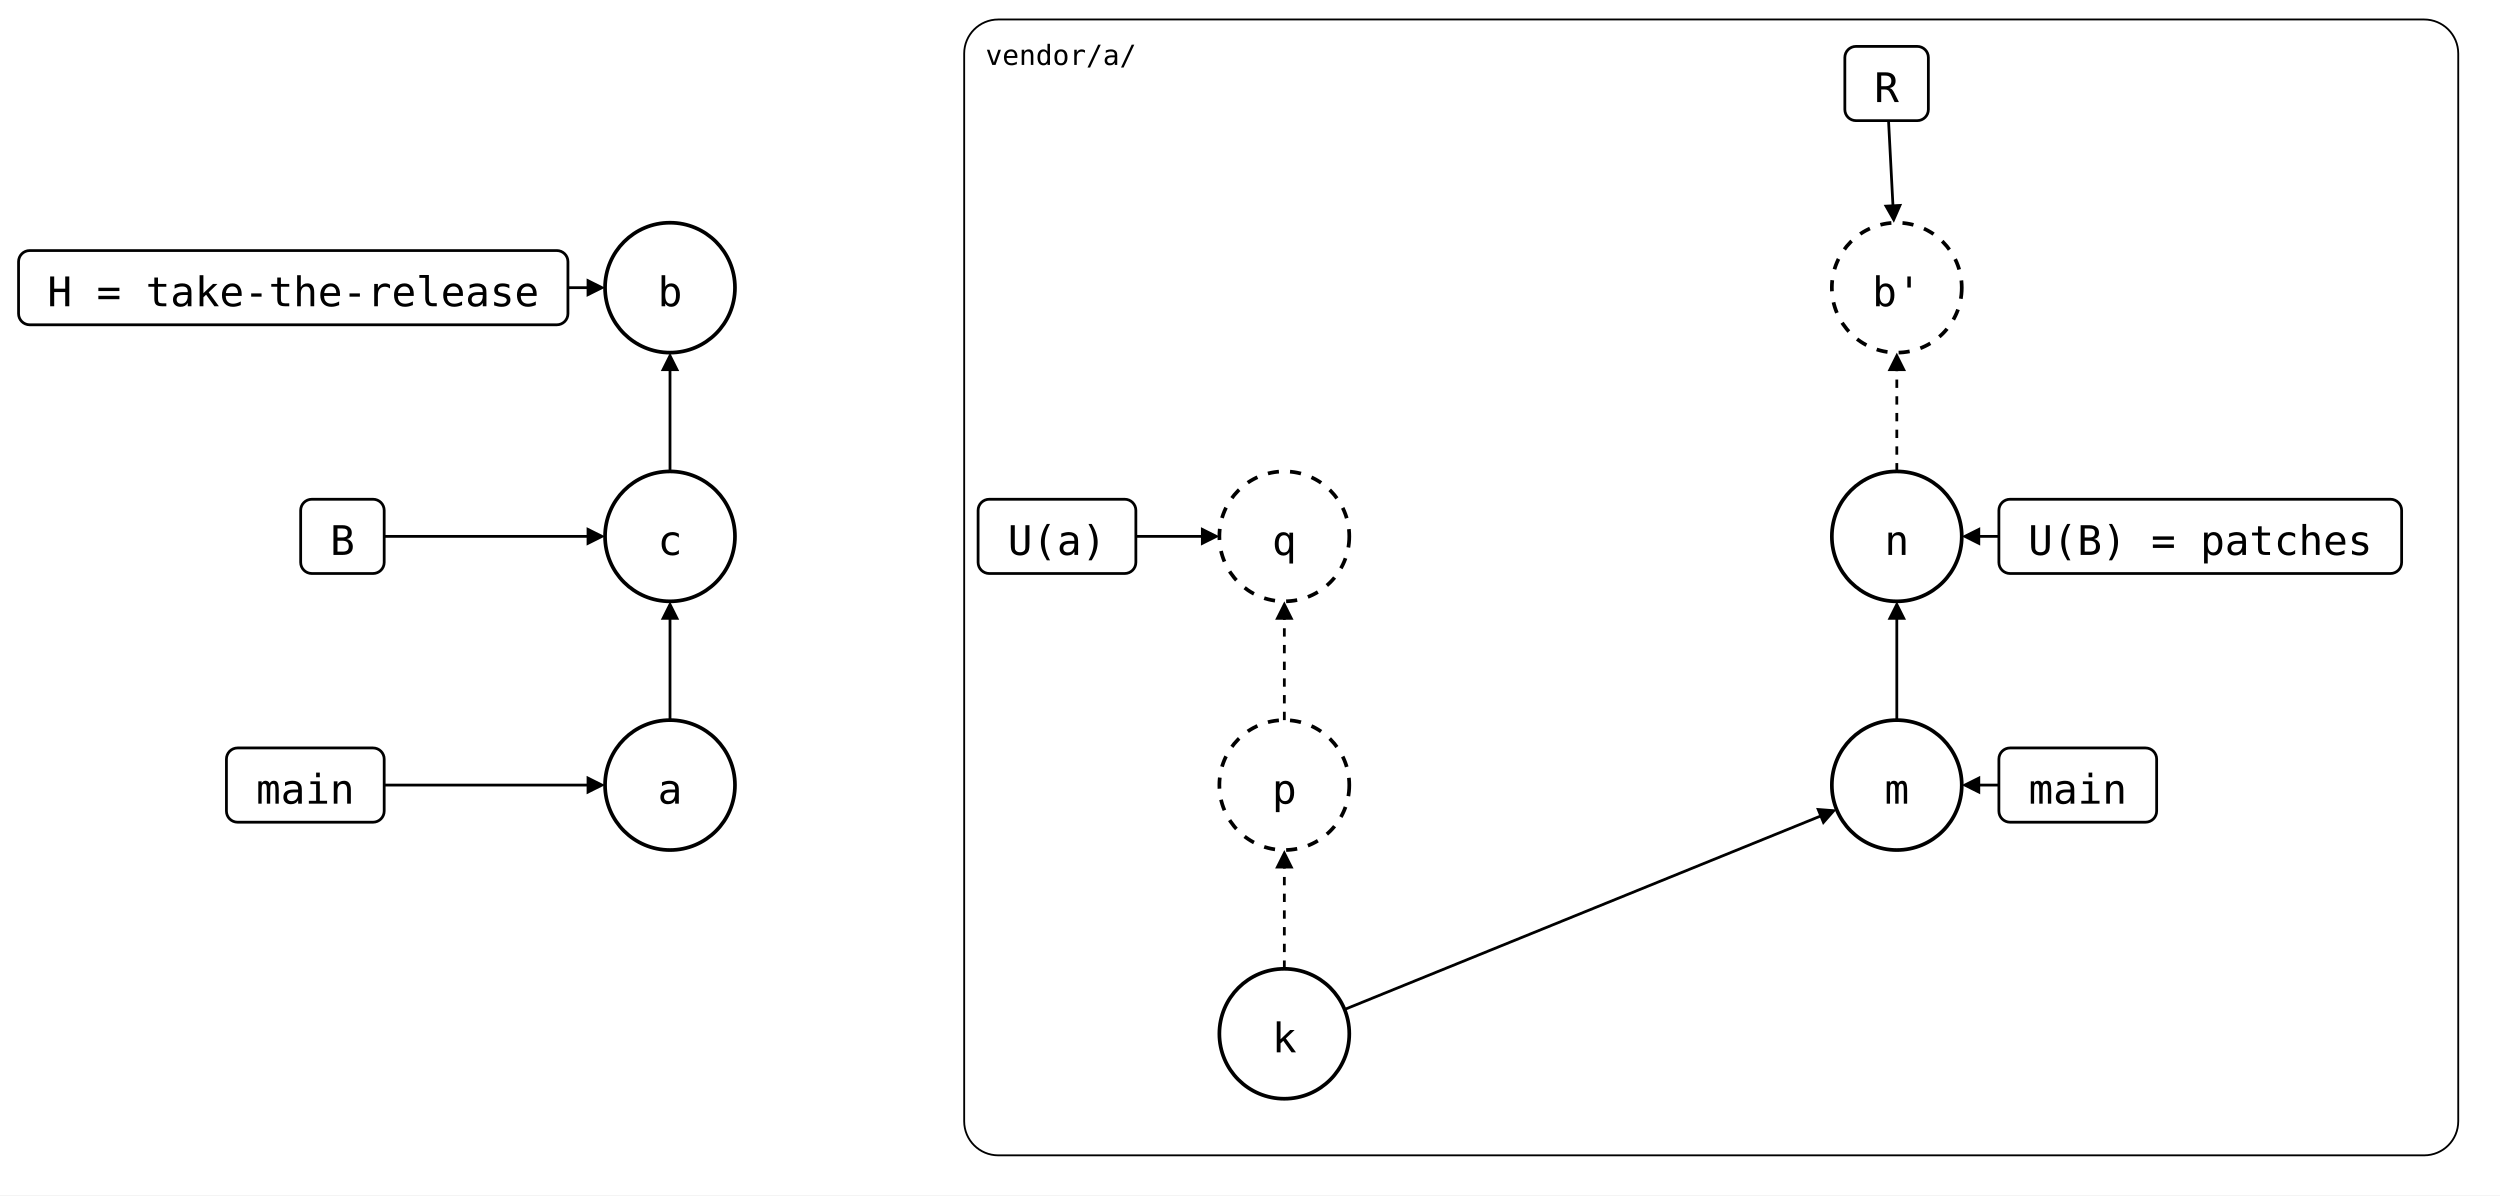
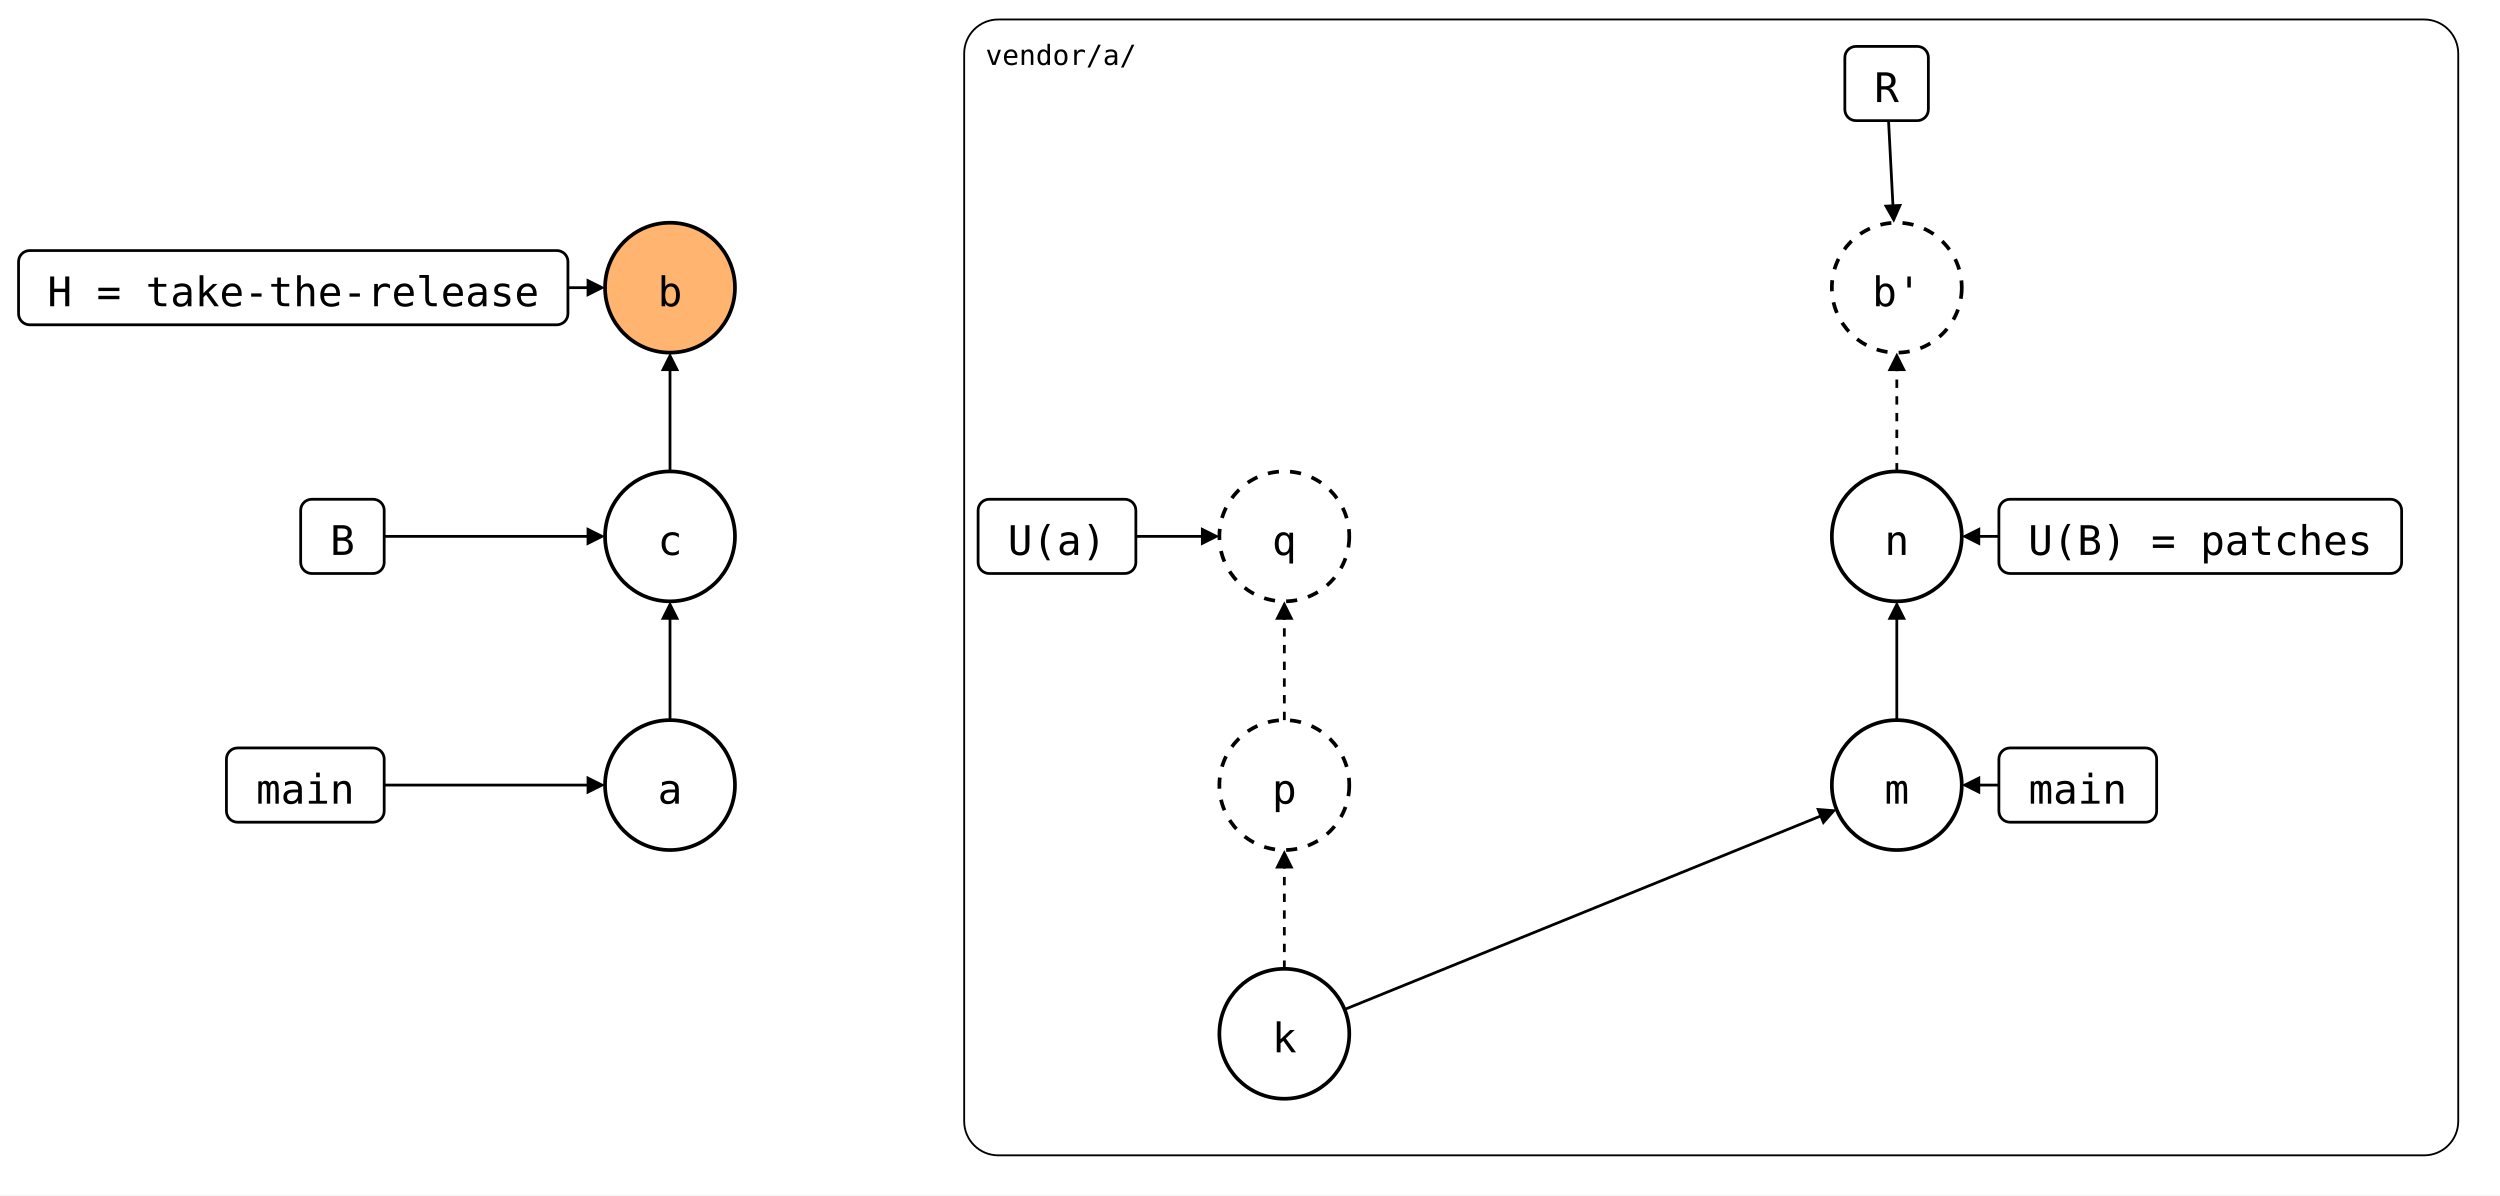
- <svg xmlns="http://www.w3.org/2000/svg" style="background: #ffffff; background-color: light-dark(#ffffff, #121212); color-scheme: light dark;" version="1.1" width="1347px" height="644px" viewBox="0 0 1347 644" id="ge-svg-YzejYMyIQzlefepwqvo1" content="&lt;mxfile host=&quot;Electron&quot;&gt;&#10;  &lt;diagram name=&quot;pull-request&quot; id=&quot;pull-request&quot;&gt;&#10;    &lt;mxGraphModel grid=&quot;0&quot; gridSize=&quot;10&quot; guides=&quot;1&quot; tooltips=&quot;1&quot; connect=&quot;1&quot; arrows=&quot;1&quot; fold=&quot;0&quot; page=&quot;0&quot; pageScale=&quot;1&quot; pageWidth=&quot;850&quot; pageHeight=&quot;1100&quot; background=&quot;#ffffff&quot; math=&quot;0&quot; shadow=&quot;0&quot;&gt;&#10;      &lt;root&gt;&#10;        &lt;mxCell id=&quot;0&quot; /&gt;&#10;        &lt;mxCell id=&quot;1&quot; parent=&quot;0&quot; /&gt;&#10;        &lt;mxCell id=&quot;lane&quot; parent=&quot;1&quot; style=&quot;rounded=1;arcSize=3;fillColor=none;strokeWidth=1;fontSize=15;verticalAlign=top;align=left;spacingLeft=10;spacingTop=4;fontFamily=Roboto Mono,monospace;&quot; value=&quot;vendor/a/&quot; vertex=&quot;1&quot;&gt;&#10;          &lt;mxGeometry height=&quot;612&quot; width=&quot;805&quot; x=&quot;422&quot; y=&quot;30&quot; as=&quot;geometry&quot; /&gt;&#10;        &lt;/mxCell&gt;&#10;        &lt;mxCell id=&quot;k&quot; parent=&quot;1&quot; style=&quot;ellipse;aspect=fixed;strokeWidth=2;fontSize=22;fontFamily=Roboto Mono,monospace;&quot; value=&quot;k&quot; vertex=&quot;1&quot;&gt;&#10;          &lt;mxGeometry height=&quot;70&quot; width=&quot;70&quot; x=&quot;560&quot; y=&quot;542&quot; as=&quot;geometry&quot; /&gt;&#10;        &lt;/mxCell&gt;&#10;        &lt;mxCell id=&quot;p&quot; parent=&quot;1&quot; style=&quot;ellipse;aspect=fixed;strokeWidth=2;fontSize=22;fontFamily=Roboto Mono,monospace;dashed=1;&quot; value=&quot;p&quot; vertex=&quot;1&quot;&gt;&#10;          &lt;mxGeometry height=&quot;70&quot; width=&quot;70&quot; x=&quot;560&quot; y=&quot;408&quot; as=&quot;geometry&quot; /&gt;&#10;        &lt;/mxCell&gt;&#10;        &lt;mxCell id=&quot;q&quot; parent=&quot;1&quot; style=&quot;ellipse;aspect=fixed;strokeWidth=2;fontSize=22;fontFamily=Roboto Mono,monospace;dashed=1;&quot; value=&quot;q&quot; vertex=&quot;1&quot;&gt;&#10;          &lt;mxGeometry height=&quot;70&quot; width=&quot;70&quot; x=&quot;560&quot; y=&quot;274&quot; as=&quot;geometry&quot; /&gt;&#10;        &lt;/mxCell&gt;&#10;        &lt;mxCell id=&quot;m&quot; parent=&quot;1&quot; style=&quot;ellipse;aspect=fixed;strokeWidth=2;fontSize=22;fontFamily=Roboto Mono,monospace;&quot; value=&quot;m&quot; vertex=&quot;1&quot;&gt;&#10;          &lt;mxGeometry height=&quot;70&quot; width=&quot;70&quot; x=&quot;890&quot; y=&quot;408&quot; as=&quot;geometry&quot; /&gt;&#10;        &lt;/mxCell&gt;&#10;        &lt;mxCell id=&quot;n&quot; parent=&quot;1&quot; style=&quot;ellipse;aspect=fixed;strokeWidth=2;fontSize=22;fontFamily=Roboto Mono,monospace;&quot; value=&quot;n&quot; vertex=&quot;1&quot;&gt;&#10;          &lt;mxGeometry height=&quot;70&quot; width=&quot;70&quot; x=&quot;890&quot; y=&quot;274&quot; as=&quot;geometry&quot; /&gt;&#10;        &lt;/mxCell&gt;&#10;        &lt;mxCell id=&quot;a&quot; parent=&quot;1&quot; style=&quot;ellipse;aspect=fixed;strokeWidth=2;fontSize=22;fontFamily=Roboto Mono,monospace;&quot; value=&quot;a&quot; vertex=&quot;1&quot;&gt;&#10;          &lt;mxGeometry height=&quot;70&quot; width=&quot;70&quot; x=&quot;229&quot; y=&quot;408&quot; as=&quot;geometry&quot; /&gt;&#10;        &lt;/mxCell&gt;&#10;        &lt;mxCell id=&quot;c&quot; parent=&quot;1&quot; style=&quot;ellipse;aspect=fixed;strokeWidth=2;fontSize=22;fontFamily=Roboto Mono,monospace;&quot; value=&quot;c&quot; vertex=&quot;1&quot;&gt;&#10;          &lt;mxGeometry height=&quot;70&quot; width=&quot;70&quot; x=&quot;229&quot; y=&quot;274&quot; as=&quot;geometry&quot; /&gt;&#10;        &lt;/mxCell&gt;&#10;        &lt;mxCell id=&quot;b&quot; parent=&quot;1&quot; style=&quot;ellipse;aspect=fixed;strokeWidth=2;fontSize=22;fontFamily=Roboto Mono,monospace;&quot; value=&quot;b&quot; vertex=&quot;1&quot;&gt;&#10;          &lt;mxGeometry height=&quot;70&quot; width=&quot;70&quot; x=&quot;229&quot; y=&quot;140&quot; as=&quot;geometry&quot; /&gt;&#10;        &lt;/mxCell&gt;&#10;        &lt;mxCell id=&quot;b2&quot; parent=&quot;1&quot; style=&quot;ellipse;aspect=fixed;strokeWidth=2;fontSize=22;fontFamily=Roboto Mono,monospace;dashed=1;&quot; value=&quot;b&amp;#39;&quot; vertex=&quot;1&quot;&gt;&#10;          &lt;mxGeometry height=&quot;70&quot; width=&quot;70&quot; x=&quot;890&quot; y=&quot;140&quot; as=&quot;geometry&quot; /&gt;&#10;        &lt;/mxCell&gt;&#10;        &lt;mxCell id=&quot;h&quot; parent=&quot;1&quot; style=&quot;rounded=1;strokeWidth=1.5;fontSize=22;fontFamily=Roboto Mono,monospace;&quot; value=&quot;H = take-the-release&quot; vertex=&quot;1&quot;&gt;&#10;          &lt;mxGeometry height=&quot;40&quot; width=&quot;296&quot; x=&quot;-87&quot; y=&quot;155&quot; as=&quot;geometry&quot; /&gt;&#10;        &lt;/mxCell&gt;&#10;        &lt;mxCell id=&quot;bb&quot; parent=&quot;1&quot; style=&quot;rounded=1;strokeWidth=1.5;fontSize=22;fontFamily=Roboto Mono,monospace;&quot; value=&quot;B&quot; vertex=&quot;1&quot;&gt;&#10;          &lt;mxGeometry height=&quot;40&quot; width=&quot;45&quot; x=&quot;65&quot; y=&quot;289&quot; as=&quot;geometry&quot; /&gt;&#10;        &lt;/mxCell&gt;&#10;        &lt;mxCell id=&quot;ma&quot; parent=&quot;1&quot; style=&quot;rounded=1;strokeWidth=1.5;fontSize=22;fontFamily=Roboto Mono,monospace;&quot; value=&quot;main&quot; vertex=&quot;1&quot;&gt;&#10;          &lt;mxGeometry height=&quot;40&quot; width=&quot;85&quot; x=&quot;25&quot; y=&quot;423&quot; as=&quot;geometry&quot; /&gt;&#10;        &lt;/mxCell&gt;&#10;        &lt;mxCell id=&quot;ua&quot; parent=&quot;1&quot; style=&quot;rounded=1;strokeWidth=1.5;fontSize=22;fontFamily=Roboto Mono,monospace;&quot; value=&quot;U(a)&quot; vertex=&quot;1&quot;&gt;&#10;          &lt;mxGeometry height=&quot;40&quot; width=&quot;85&quot; x=&quot;430&quot; y=&quot;289&quot; as=&quot;geometry&quot; /&gt;&#10;        &lt;/mxCell&gt;&#10;        &lt;mxCell id=&quot;r&quot; parent=&quot;1&quot; style=&quot;rounded=1;strokeWidth=1.5;fontSize=22;fontFamily=Roboto Mono,monospace;&quot; value=&quot;R&quot; vertex=&quot;1&quot;&gt;&#10;          &lt;mxGeometry height=&quot;40&quot; width=&quot;45&quot; x=&quot;897&quot; y=&quot;45&quot; as=&quot;geometry&quot; /&gt;&#10;        &lt;/mxCell&gt;&#10;        &lt;mxCell id=&quot;bm&quot; parent=&quot;1&quot; style=&quot;rounded=1;strokeWidth=1.5;fontSize=22;fontFamily=Roboto Mono,monospace;&quot; value=&quot;main&quot; vertex=&quot;1&quot;&gt;&#10;          &lt;mxGeometry height=&quot;40&quot; width=&quot;85&quot; x=&quot;980&quot; y=&quot;423&quot; as=&quot;geometry&quot; /&gt;&#10;        &lt;/mxCell&gt;&#10;        &lt;mxCell id=&quot;bn&quot; parent=&quot;1&quot; style=&quot;rounded=1;strokeWidth=1.5;fontSize=22;fontFamily=Roboto Mono,monospace;&quot; value=&quot;U(B) = patches&quot; vertex=&quot;1&quot;&gt;&#10;          &lt;mxGeometry height=&quot;40&quot; width=&quot;217&quot; x=&quot;980&quot; y=&quot;289&quot; as=&quot;geometry&quot; /&gt;&#10;        &lt;/mxCell&gt;&#10;        &lt;mxCell id=&quot;e1&quot; edge=&quot;1&quot; parent=&quot;1&quot; source=&quot;k&quot; style=&quot;endArrow=block;endFill=1;html=1;strokeWidth=1.5;rounded=0;dashed=1;&quot; target=&quot;p&quot;&gt;&#10;          &lt;mxGeometry relative=&quot;1&quot; as=&quot;geometry&quot; /&gt;&#10;        &lt;/mxCell&gt;&#10;        &lt;mxCell id=&quot;e2&quot; edge=&quot;1&quot; parent=&quot;1&quot; source=&quot;p&quot; style=&quot;endArrow=block;endFill=1;html=1;strokeWidth=1.5;rounded=0;dashed=1;&quot; target=&quot;q&quot;&gt;&#10;          &lt;mxGeometry relative=&quot;1&quot; as=&quot;geometry&quot; /&gt;&#10;        &lt;/mxCell&gt;&#10;        &lt;mxCell id=&quot;e3&quot; edge=&quot;1&quot; parent=&quot;1&quot; source=&quot;k&quot; style=&quot;endArrow=block;endFill=1;html=1;strokeWidth=1.5;rounded=0;&quot; target=&quot;m&quot;&gt;&#10;          &lt;mxGeometry relative=&quot;1&quot; as=&quot;geometry&quot; /&gt;&#10;        &lt;/mxCell&gt;&#10;        &lt;mxCell id=&quot;e4&quot; edge=&quot;1&quot; parent=&quot;1&quot; source=&quot;m&quot; style=&quot;endArrow=block;endFill=1;html=1;strokeWidth=1.5;rounded=0;&quot; target=&quot;n&quot;&gt;&#10;          &lt;mxGeometry relative=&quot;1&quot; as=&quot;geometry&quot; /&gt;&#10;        &lt;/mxCell&gt;&#10;        &lt;mxCell id=&quot;e5&quot; edge=&quot;1&quot; parent=&quot;1&quot; source=&quot;a&quot; style=&quot;endArrow=block;endFill=1;html=1;strokeWidth=1.5;rounded=0;&quot; target=&quot;c&quot;&gt;&#10;          &lt;mxGeometry relative=&quot;1&quot; as=&quot;geometry&quot; /&gt;&#10;        &lt;/mxCell&gt;&#10;        &lt;mxCell id=&quot;e6&quot; edge=&quot;1&quot; parent=&quot;1&quot; source=&quot;c&quot; style=&quot;endArrow=block;endFill=1;html=1;strokeWidth=1.5;rounded=0;&quot; target=&quot;b&quot;&gt;&#10;          &lt;mxGeometry relative=&quot;1&quot; as=&quot;geometry&quot; /&gt;&#10;        &lt;/mxCell&gt;&#10;        &lt;mxCell id=&quot;e7&quot; edge=&quot;1&quot; parent=&quot;1&quot; source=&quot;n&quot; style=&quot;endArrow=block;endFill=1;html=1;strokeWidth=1.5;rounded=0;dashed=1;&quot; target=&quot;b2&quot;&gt;&#10;          &lt;mxGeometry relative=&quot;1&quot; as=&quot;geometry&quot; /&gt;&#10;        &lt;/mxCell&gt;&#10;        &lt;mxCell id=&quot;e8&quot; edge=&quot;1&quot; parent=&quot;1&quot; source=&quot;h&quot; style=&quot;endArrow=block;endFill=1;html=1;strokeWidth=1.5;rounded=0;&quot; target=&quot;b&quot;&gt;&#10;          &lt;mxGeometry relative=&quot;1&quot; as=&quot;geometry&quot; /&gt;&#10;        &lt;/mxCell&gt;&#10;        &lt;mxCell id=&quot;e9&quot; edge=&quot;1&quot; parent=&quot;1&quot; source=&quot;bb&quot; style=&quot;endArrow=block;endFill=1;html=1;strokeWidth=1.5;rounded=0;&quot; target=&quot;c&quot;&gt;&#10;          &lt;mxGeometry relative=&quot;1&quot; as=&quot;geometry&quot; /&gt;&#10;        &lt;/mxCell&gt;&#10;        &lt;mxCell id=&quot;e10&quot; edge=&quot;1&quot; parent=&quot;1&quot; source=&quot;ma&quot; style=&quot;endArrow=block;endFill=1;html=1;strokeWidth=1.5;rounded=0;&quot; target=&quot;a&quot;&gt;&#10;          &lt;mxGeometry relative=&quot;1&quot; as=&quot;geometry&quot; /&gt;&#10;        &lt;/mxCell&gt;&#10;        &lt;mxCell id=&quot;e11&quot; edge=&quot;1&quot; parent=&quot;1&quot; source=&quot;ua&quot; style=&quot;endArrow=block;endFill=1;html=1;strokeWidth=1.5;rounded=0;&quot; target=&quot;q&quot;&gt;&#10;          &lt;mxGeometry relative=&quot;1&quot; as=&quot;geometry&quot; /&gt;&#10;        &lt;/mxCell&gt;&#10;        &lt;mxCell id=&quot;e12&quot; edge=&quot;1&quot; parent=&quot;1&quot; source=&quot;r&quot; style=&quot;endArrow=block;endFill=1;html=1;strokeWidth=1.5;rounded=0;&quot; target=&quot;b2&quot;&gt;&#10;          &lt;mxGeometry relative=&quot;1&quot; as=&quot;geometry&quot; /&gt;&#10;        &lt;/mxCell&gt;&#10;        &lt;mxCell id=&quot;e13&quot; edge=&quot;1&quot; parent=&quot;1&quot; source=&quot;bm&quot; style=&quot;endArrow=block;endFill=1;html=1;strokeWidth=1.5;rounded=0;&quot; target=&quot;m&quot;&gt;&#10;          &lt;mxGeometry relative=&quot;1&quot; as=&quot;geometry&quot; /&gt;&#10;        &lt;/mxCell&gt;&#10;        &lt;mxCell id=&quot;e14&quot; edge=&quot;1&quot; parent=&quot;1&quot; source=&quot;bn&quot; style=&quot;endArrow=block;endFill=1;html=1;strokeWidth=1.5;rounded=0;&quot; target=&quot;n&quot;&gt;&#10;          &lt;mxGeometry relative=&quot;1&quot; as=&quot;geometry&quot; /&gt;&#10;        &lt;/mxCell&gt;&#10;      &lt;/root&gt;&#10;    &lt;/mxGraphModel&gt;&#10;  &lt;/diagram&gt;&#10;&lt;/mxfile&gt;&#10;">
-   <style type="text/css">@supports (color: light-dark(#000, #fff)) { #ge-svg-YzejYMyIQzlefepwqvo1 { --ge-adaptive-bg: light-dark(#ffffff, var(--ge-dark-color, #121212)); } }</style>
+ <svg xmlns="http://www.w3.org/2000/svg" style="background: #ffffff; background-color: light-dark(#ffffff, #121212); color-scheme: light dark;" version="1.1" width="1347px" height="644px" viewBox="0 0 1347 644" id="ge-svg-r6greclcPQe84fdte593" content="&lt;mxfile host=&quot;Electron&quot;&gt;&#10;  &lt;diagram name=&quot;pull-request&quot; id=&quot;pull-request&quot;&gt;&#10;    &lt;mxGraphModel grid=&quot;0&quot; gridSize=&quot;10&quot; guides=&quot;1&quot; tooltips=&quot;1&quot; connect=&quot;1&quot; arrows=&quot;1&quot; fold=&quot;0&quot; page=&quot;0&quot; pageScale=&quot;1&quot; pageWidth=&quot;850&quot; pageHeight=&quot;1100&quot; background=&quot;#ffffff&quot; math=&quot;0&quot; shadow=&quot;0&quot;&gt;&#10;      &lt;root&gt;&#10;        &lt;mxCell id=&quot;0&quot; /&gt;&#10;        &lt;mxCell id=&quot;1&quot; parent=&quot;0&quot; /&gt;&#10;        &lt;mxCell id=&quot;lane&quot; parent=&quot;1&quot; style=&quot;rounded=1;arcSize=3;fillColor=none;strokeWidth=1;fontSize=15;verticalAlign=top;align=left;spacingLeft=10;spacingTop=4;fontFamily=Roboto Mono,monospace;&quot; value=&quot;vendor/a/&quot; vertex=&quot;1&quot;&gt;&#10;          &lt;mxGeometry height=&quot;612&quot; width=&quot;805&quot; x=&quot;422&quot; y=&quot;30&quot; as=&quot;geometry&quot; /&gt;&#10;        &lt;/mxCell&gt;&#10;        &lt;mxCell id=&quot;k&quot; parent=&quot;1&quot; style=&quot;ellipse;aspect=fixed;strokeWidth=2;fontSize=22;fontFamily=Roboto Mono,monospace;&quot; value=&quot;k&quot; vertex=&quot;1&quot;&gt;&#10;          &lt;mxGeometry height=&quot;70&quot; width=&quot;70&quot; x=&quot;560&quot; y=&quot;542&quot; as=&quot;geometry&quot; /&gt;&#10;        &lt;/mxCell&gt;&#10;        &lt;mxCell id=&quot;p&quot; parent=&quot;1&quot; style=&quot;ellipse;aspect=fixed;strokeWidth=2;fontSize=22;fontFamily=Roboto Mono,monospace;dashed=1;&quot; value=&quot;p&quot; vertex=&quot;1&quot;&gt;&#10;          &lt;mxGeometry height=&quot;70&quot; width=&quot;70&quot; x=&quot;560&quot; y=&quot;408&quot; as=&quot;geometry&quot; /&gt;&#10;        &lt;/mxCell&gt;&#10;        &lt;mxCell id=&quot;q&quot; parent=&quot;1&quot; style=&quot;ellipse;aspect=fixed;strokeWidth=2;fontSize=22;fontFamily=Roboto Mono,monospace;dashed=1;&quot; value=&quot;q&quot; vertex=&quot;1&quot;&gt;&#10;          &lt;mxGeometry height=&quot;70&quot; width=&quot;70&quot; x=&quot;560&quot; y=&quot;274&quot; as=&quot;geometry&quot; /&gt;&#10;        &lt;/mxCell&gt;&#10;        &lt;mxCell id=&quot;m&quot; parent=&quot;1&quot; style=&quot;ellipse;aspect=fixed;strokeWidth=2;fontSize=22;fontFamily=Roboto Mono,monospace;&quot; value=&quot;m&quot; vertex=&quot;1&quot;&gt;&#10;          &lt;mxGeometry height=&quot;70&quot; width=&quot;70&quot; x=&quot;890&quot; y=&quot;408&quot; as=&quot;geometry&quot; /&gt;&#10;        &lt;/mxCell&gt;&#10;        &lt;mxCell id=&quot;n&quot; parent=&quot;1&quot; style=&quot;ellipse;aspect=fixed;strokeWidth=2;fontSize=22;fontFamily=Roboto Mono,monospace;&quot; value=&quot;n&quot; vertex=&quot;1&quot;&gt;&#10;          &lt;mxGeometry height=&quot;70&quot; width=&quot;70&quot; x=&quot;890&quot; y=&quot;274&quot; as=&quot;geometry&quot; /&gt;&#10;        &lt;/mxCell&gt;&#10;        &lt;mxCell id=&quot;a&quot; parent=&quot;1&quot; style=&quot;ellipse;aspect=fixed;strokeWidth=2;fontSize=22;fontFamily=Roboto Mono,monospace;&quot; value=&quot;a&quot; vertex=&quot;1&quot;&gt;&#10;          &lt;mxGeometry height=&quot;70&quot; width=&quot;70&quot; x=&quot;229&quot; y=&quot;408&quot; as=&quot;geometry&quot; /&gt;&#10;        &lt;/mxCell&gt;&#10;        &lt;mxCell id=&quot;c&quot; parent=&quot;1&quot; style=&quot;ellipse;aspect=fixed;strokeWidth=2;fontSize=22;fontFamily=Roboto Mono,monospace;&quot; value=&quot;c&quot; vertex=&quot;1&quot;&gt;&#10;          &lt;mxGeometry height=&quot;70&quot; width=&quot;70&quot; x=&quot;229&quot; y=&quot;274&quot; as=&quot;geometry&quot; /&gt;&#10;        &lt;/mxCell&gt;&#10;        &lt;mxCell id=&quot;b&quot; parent=&quot;1&quot; style=&quot;ellipse;aspect=fixed;strokeWidth=2;fontSize=22;fontFamily=Roboto Mono,monospace;fillColor=#FFB570;&quot; value=&quot;b&quot; vertex=&quot;1&quot;&gt;&#10;          &lt;mxGeometry height=&quot;70&quot; width=&quot;70&quot; x=&quot;229&quot; y=&quot;140&quot; as=&quot;geometry&quot; /&gt;&#10;        &lt;/mxCell&gt;&#10;        &lt;mxCell id=&quot;b2&quot; parent=&quot;1&quot; style=&quot;ellipse;aspect=fixed;strokeWidth=2;fontSize=22;fontFamily=Roboto Mono,monospace;dashed=1;&quot; value=&quot;b&amp;#39;&quot; vertex=&quot;1&quot;&gt;&#10;          &lt;mxGeometry height=&quot;70&quot; width=&quot;70&quot; x=&quot;890&quot; y=&quot;140&quot; as=&quot;geometry&quot; /&gt;&#10;        &lt;/mxCell&gt;&#10;        &lt;mxCell id=&quot;h&quot; parent=&quot;1&quot; style=&quot;rounded=1;strokeWidth=1.5;fontSize=22;fontFamily=Roboto Mono,monospace;&quot; value=&quot;H = take-the-release&quot; vertex=&quot;1&quot;&gt;&#10;          &lt;mxGeometry height=&quot;40&quot; width=&quot;296&quot; x=&quot;-87&quot; y=&quot;155&quot; as=&quot;geometry&quot; /&gt;&#10;        &lt;/mxCell&gt;&#10;        &lt;mxCell id=&quot;bb&quot; parent=&quot;1&quot; style=&quot;rounded=1;strokeWidth=1.5;fontSize=22;fontFamily=Roboto Mono,monospace;&quot; value=&quot;B&quot; vertex=&quot;1&quot;&gt;&#10;          &lt;mxGeometry height=&quot;40&quot; width=&quot;45&quot; x=&quot;65&quot; y=&quot;289&quot; as=&quot;geometry&quot; /&gt;&#10;        &lt;/mxCell&gt;&#10;        &lt;mxCell id=&quot;ma&quot; parent=&quot;1&quot; style=&quot;rounded=1;strokeWidth=1.5;fontSize=22;fontFamily=Roboto Mono,monospace;&quot; value=&quot;main&quot; vertex=&quot;1&quot;&gt;&#10;          &lt;mxGeometry height=&quot;40&quot; width=&quot;85&quot; x=&quot;25&quot; y=&quot;423&quot; as=&quot;geometry&quot; /&gt;&#10;        &lt;/mxCell&gt;&#10;        &lt;mxCell id=&quot;ua&quot; parent=&quot;1&quot; style=&quot;rounded=1;strokeWidth=1.5;fontSize=22;fontFamily=Roboto Mono,monospace;&quot; value=&quot;U(a)&quot; vertex=&quot;1&quot;&gt;&#10;          &lt;mxGeometry height=&quot;40&quot; width=&quot;85&quot; x=&quot;430&quot; y=&quot;289&quot; as=&quot;geometry&quot; /&gt;&#10;        &lt;/mxCell&gt;&#10;        &lt;mxCell id=&quot;r&quot; parent=&quot;1&quot; style=&quot;rounded=1;strokeWidth=1.5;fontSize=22;fontFamily=Roboto Mono,monospace;&quot; value=&quot;R&quot; vertex=&quot;1&quot;&gt;&#10;          &lt;mxGeometry height=&quot;40&quot; width=&quot;45&quot; x=&quot;897&quot; y=&quot;45&quot; as=&quot;geometry&quot; /&gt;&#10;        &lt;/mxCell&gt;&#10;        &lt;mxCell id=&quot;bm&quot; parent=&quot;1&quot; style=&quot;rounded=1;strokeWidth=1.5;fontSize=22;fontFamily=Roboto Mono,monospace;&quot; value=&quot;main&quot; vertex=&quot;1&quot;&gt;&#10;          &lt;mxGeometry height=&quot;40&quot; width=&quot;85&quot; x=&quot;980&quot; y=&quot;423&quot; as=&quot;geometry&quot; /&gt;&#10;        &lt;/mxCell&gt;&#10;        &lt;mxCell id=&quot;bn&quot; parent=&quot;1&quot; style=&quot;rounded=1;strokeWidth=1.5;fontSize=22;fontFamily=Roboto Mono,monospace;&quot; value=&quot;U(B) = patches&quot; vertex=&quot;1&quot;&gt;&#10;          &lt;mxGeometry height=&quot;40&quot; width=&quot;217&quot; x=&quot;980&quot; y=&quot;289&quot; as=&quot;geometry&quot; /&gt;&#10;        &lt;/mxCell&gt;&#10;        &lt;mxCell id=&quot;e1&quot; edge=&quot;1&quot; parent=&quot;1&quot; source=&quot;k&quot; style=&quot;endArrow=block;endFill=1;html=1;strokeWidth=1.5;rounded=0;dashed=1;&quot; target=&quot;p&quot;&gt;&#10;          &lt;mxGeometry relative=&quot;1&quot; as=&quot;geometry&quot; /&gt;&#10;        &lt;/mxCell&gt;&#10;        &lt;mxCell id=&quot;e2&quot; edge=&quot;1&quot; parent=&quot;1&quot; source=&quot;p&quot; style=&quot;endArrow=block;endFill=1;html=1;strokeWidth=1.5;rounded=0;dashed=1;&quot; target=&quot;q&quot;&gt;&#10;          &lt;mxGeometry relative=&quot;1&quot; as=&quot;geometry&quot; /&gt;&#10;        &lt;/mxCell&gt;&#10;        &lt;mxCell id=&quot;e3&quot; edge=&quot;1&quot; parent=&quot;1&quot; source=&quot;k&quot; style=&quot;endArrow=block;endFill=1;html=1;strokeWidth=1.5;rounded=0;&quot; target=&quot;m&quot;&gt;&#10;          &lt;mxGeometry relative=&quot;1&quot; as=&quot;geometry&quot; /&gt;&#10;        &lt;/mxCell&gt;&#10;        &lt;mxCell id=&quot;e4&quot; edge=&quot;1&quot; parent=&quot;1&quot; source=&quot;m&quot; style=&quot;endArrow=block;endFill=1;html=1;strokeWidth=1.5;rounded=0;&quot; target=&quot;n&quot;&gt;&#10;          &lt;mxGeometry relative=&quot;1&quot; as=&quot;geometry&quot; /&gt;&#10;        &lt;/mxCell&gt;&#10;        &lt;mxCell id=&quot;e5&quot; edge=&quot;1&quot; parent=&quot;1&quot; source=&quot;a&quot; style=&quot;endArrow=block;endFill=1;html=1;strokeWidth=1.5;rounded=0;&quot; target=&quot;c&quot;&gt;&#10;          &lt;mxGeometry relative=&quot;1&quot; as=&quot;geometry&quot; /&gt;&#10;        &lt;/mxCell&gt;&#10;        &lt;mxCell id=&quot;e6&quot; edge=&quot;1&quot; parent=&quot;1&quot; source=&quot;c&quot; style=&quot;endArrow=block;endFill=1;html=1;strokeWidth=1.5;rounded=0;&quot; target=&quot;b&quot;&gt;&#10;          &lt;mxGeometry relative=&quot;1&quot; as=&quot;geometry&quot; /&gt;&#10;        &lt;/mxCell&gt;&#10;        &lt;mxCell id=&quot;e7&quot; edge=&quot;1&quot; parent=&quot;1&quot; source=&quot;n&quot; style=&quot;endArrow=block;endFill=1;html=1;strokeWidth=1.5;rounded=0;dashed=1;&quot; target=&quot;b2&quot;&gt;&#10;          &lt;mxGeometry relative=&quot;1&quot; as=&quot;geometry&quot; /&gt;&#10;        &lt;/mxCell&gt;&#10;        &lt;mxCell id=&quot;e8&quot; edge=&quot;1&quot; parent=&quot;1&quot; source=&quot;h&quot; style=&quot;endArrow=block;endFill=1;html=1;strokeWidth=1.5;rounded=0;&quot; target=&quot;b&quot;&gt;&#10;          &lt;mxGeometry relative=&quot;1&quot; as=&quot;geometry&quot; /&gt;&#10;        &lt;/mxCell&gt;&#10;        &lt;mxCell id=&quot;e9&quot; edge=&quot;1&quot; parent=&quot;1&quot; source=&quot;bb&quot; style=&quot;endArrow=block;endFill=1;html=1;strokeWidth=1.5;rounded=0;&quot; target=&quot;c&quot;&gt;&#10;          &lt;mxGeometry relative=&quot;1&quot; as=&quot;geometry&quot; /&gt;&#10;        &lt;/mxCell&gt;&#10;        &lt;mxCell id=&quot;e10&quot; edge=&quot;1&quot; parent=&quot;1&quot; source=&quot;ma&quot; style=&quot;endArrow=block;endFill=1;html=1;strokeWidth=1.5;rounded=0;&quot; target=&quot;a&quot;&gt;&#10;          &lt;mxGeometry relative=&quot;1&quot; as=&quot;geometry&quot; /&gt;&#10;        &lt;/mxCell&gt;&#10;        &lt;mxCell id=&quot;e11&quot; edge=&quot;1&quot; parent=&quot;1&quot; source=&quot;ua&quot; style=&quot;endArrow=block;endFill=1;html=1;strokeWidth=1.5;rounded=0;&quot; target=&quot;q&quot;&gt;&#10;          &lt;mxGeometry relative=&quot;1&quot; as=&quot;geometry&quot; /&gt;&#10;        &lt;/mxCell&gt;&#10;        &lt;mxCell id=&quot;e12&quot; edge=&quot;1&quot; parent=&quot;1&quot; source=&quot;r&quot; style=&quot;endArrow=block;endFill=1;html=1;strokeWidth=1.5;rounded=0;&quot; target=&quot;b2&quot;&gt;&#10;          &lt;mxGeometry relative=&quot;1&quot; as=&quot;geometry&quot; /&gt;&#10;        &lt;/mxCell&gt;&#10;        &lt;mxCell id=&quot;e13&quot; edge=&quot;1&quot; parent=&quot;1&quot; source=&quot;bm&quot; style=&quot;endArrow=block;endFill=1;html=1;strokeWidth=1.5;rounded=0;&quot; target=&quot;m&quot;&gt;&#10;          &lt;mxGeometry relative=&quot;1&quot; as=&quot;geometry&quot; /&gt;&#10;        &lt;/mxCell&gt;&#10;        &lt;mxCell id=&quot;e14&quot; edge=&quot;1&quot; parent=&quot;1&quot; source=&quot;bn&quot; style=&quot;endArrow=block;endFill=1;html=1;strokeWidth=1.5;rounded=0;&quot; target=&quot;n&quot;&gt;&#10;          &lt;mxGeometry relative=&quot;1&quot; as=&quot;geometry&quot; /&gt;&#10;        &lt;/mxCell&gt;&#10;      &lt;/root&gt;&#10;    &lt;/mxGraphModel&gt;&#10;  &lt;/diagram&gt;&#10;&lt;/mxfile&gt;&#10;">
+   <style type="text/css">@supports (color: light-dark(#000, #fff)) { #ge-svg-r6greclcPQe84fdte593 { --ge-adaptive-bg: light-dark(#ffffff, var(--ge-dark-color, #121212)); } }</style>
  <defs />
  <rect fill="#ffffff" width="100%" height="100%" x="0" y="0" style="fill: light-dark(rgb(255, 255, 255), rgb(18, 18, 18));" />
  <g>
    <g data-cell-id="0">
      <g data-cell-id="1">
        <g data-cell-id="lane">
          <g transform="translate(0.5,0.5)">
            <rect x="519" y="10" width="805" height="612" rx="18.36" ry="18.36" fill="none" stroke="#000000" pointer-events="all" style="stroke: light-dark(rgb(0, 0, 0), rgb(255, 255, 255));" />
          </g>
          <g>
            <g fill="#000000" font-family="'Roboto Mono', monospace" text-anchor="start" font-size="15px" style="fill: light-dark(rgb(0, 0, 0), rgb(255, 255, 255));">
              <text x="531" y="35">vendor/a/</text>
            </g>
          </g>
        </g>
        <g data-cell-id="k">
          <g>
            <ellipse cx="692" cy="557" rx="35" ry="35" fill="#ffffff" stroke="#000000" stroke-width="2" pointer-events="all" style="fill: var(--ge-adaptive-bg, #ffffff); stroke: light-dark(rgb(0, 0, 0), rgb(255, 255, 255));" />
          </g>
          <g>
            <g fill="#000000" font-family="'Roboto Mono', monospace" text-anchor="middle" font-size="22px" style="fill: light-dark(rgb(0, 0, 0), rgb(255, 255, 255));">
              <text x="692" y="567">k</text>
            </g>
          </g>
        </g>
        <g data-cell-id="p">
          <g>
            <ellipse cx="692" cy="423" rx="35" ry="35" fill="#ffffff" stroke="#000000" stroke-width="2" stroke-dasharray="6 6" pointer-events="all" style="fill: var(--ge-adaptive-bg, #ffffff); stroke: light-dark(rgb(0, 0, 0), rgb(255, 255, 255));" />
          </g>
          <g>
            <g fill="#000000" font-family="'Roboto Mono', monospace" text-anchor="middle" font-size="22px" style="fill: light-dark(rgb(0, 0, 0), rgb(255, 255, 255));">
              <text x="692" y="433">p</text>
            </g>
          </g>
        </g>
        <g data-cell-id="q">
          <g>
            <ellipse cx="692" cy="289" rx="35" ry="35" fill="#ffffff" stroke="#000000" stroke-width="2" stroke-dasharray="6 6" pointer-events="all" style="fill: var(--ge-adaptive-bg, #ffffff); stroke: light-dark(rgb(0, 0, 0), rgb(255, 255, 255));" />
          </g>
          <g>
            <g fill="#000000" font-family="'Roboto Mono', monospace" text-anchor="middle" font-size="22px" style="fill: light-dark(rgb(0, 0, 0), rgb(255, 255, 255));">
              <text x="692" y="299">q</text>
            </g>
          </g>
        </g>
        <g data-cell-id="m">
          <g>
            <ellipse cx="1022" cy="423" rx="35" ry="35" fill="#ffffff" stroke="#000000" stroke-width="2" pointer-events="all" style="fill: var(--ge-adaptive-bg, #ffffff); stroke: light-dark(rgb(0, 0, 0), rgb(255, 255, 255));" />
          </g>
          <g>
            <g fill="#000000" font-family="'Roboto Mono', monospace" text-anchor="middle" font-size="22px" style="fill: light-dark(rgb(0, 0, 0), rgb(255, 255, 255));">
              <text x="1022" y="433">m</text>
            </g>
          </g>
        </g>
        <g data-cell-id="n">
          <g>
            <ellipse cx="1022" cy="289" rx="35" ry="35" fill="#ffffff" stroke="#000000" stroke-width="2" pointer-events="all" style="fill: var(--ge-adaptive-bg, #ffffff); stroke: light-dark(rgb(0, 0, 0), rgb(255, 255, 255));" />
          </g>
          <g>
            <g fill="#000000" font-family="'Roboto Mono', monospace" text-anchor="middle" font-size="22px" style="fill: light-dark(rgb(0, 0, 0), rgb(255, 255, 255));">
              <text x="1022" y="299">n</text>
            </g>
          </g>
        </g>
        <g data-cell-id="a">
          <g>
            <ellipse cx="361" cy="423" rx="35" ry="35" fill="#ffffff" stroke="#000000" stroke-width="2" pointer-events="all" style="fill: var(--ge-adaptive-bg, #ffffff); stroke: light-dark(rgb(0, 0, 0), rgb(255, 255, 255));" />
          </g>
          <g>
            <g fill="#000000" font-family="'Roboto Mono', monospace" text-anchor="middle" font-size="22px" style="fill: light-dark(rgb(0, 0, 0), rgb(255, 255, 255));">
              <text x="361" y="433">a</text>
            </g>
          </g>
        </g>
        <g data-cell-id="c">
          <g>
            <ellipse cx="361" cy="289" rx="35" ry="35" fill="#ffffff" stroke="#000000" stroke-width="2" pointer-events="all" style="fill: var(--ge-adaptive-bg, #ffffff); stroke: light-dark(rgb(0, 0, 0), rgb(255, 255, 255));" />
          </g>
          <g>
            <g fill="#000000" font-family="'Roboto Mono', monospace" text-anchor="middle" font-size="22px" style="fill: light-dark(rgb(0, 0, 0), rgb(255, 255, 255));">
              <text x="361" y="299">c</text>
            </g>
          </g>
        </g>
        <g data-cell-id="b">
          <g>
-             <ellipse cx="361" cy="155" rx="35" ry="35" fill="#ffffff" stroke="#000000" stroke-width="2" pointer-events="all" style="fill: var(--ge-adaptive-bg, #ffffff); stroke: light-dark(rgb(0, 0, 0), rgb(255, 255, 255));" />
+             <ellipse cx="361" cy="155" rx="35" ry="35" fill="#ffb570" stroke="#000000" stroke-width="2" pointer-events="all" style="fill: light-dark(rgb(255, 181, 112), rgb(126, 63, 3)); stroke: light-dark(rgb(0, 0, 0), rgb(255, 255, 255));" />
          </g>
          <g>
            <g fill="#000000" font-family="'Roboto Mono', monospace" text-anchor="middle" font-size="22px" style="fill: light-dark(rgb(0, 0, 0), rgb(255, 255, 255));">
              <text x="361" y="165">b</text>
            </g>
          </g>
        </g>
        <g data-cell-id="b2">
          <g>
            <ellipse cx="1022" cy="155" rx="35" ry="35" fill="#ffffff" stroke="#000000" stroke-width="2" stroke-dasharray="6 6" pointer-events="all" style="fill: var(--ge-adaptive-bg, #ffffff); stroke: light-dark(rgb(0, 0, 0), rgb(255, 255, 255));" />
          </g>
          <g>
            <g fill="#000000" font-family="'Roboto Mono', monospace" text-anchor="middle" font-size="22px" style="fill: light-dark(rgb(0, 0, 0), rgb(255, 255, 255));">
              <text x="1022" y="165">b'</text>
            </g>
          </g>
        </g>
        <g data-cell-id="h">
          <g>
            <rect x="10" y="135" width="296" height="40" rx="6" ry="6" fill="#ffffff" stroke="#000000" stroke-width="1.5" pointer-events="all" style="fill: var(--ge-adaptive-bg, #ffffff); stroke: light-dark(rgb(0, 0, 0), rgb(255, 255, 255));" />
          </g>
          <g>
            <g fill="#000000" font-family="'Roboto Mono', monospace" text-anchor="middle" font-size="22px" style="fill: light-dark(rgb(0, 0, 0), rgb(255, 255, 255));">
              <text x="158" y="165">H = take-the-release</text>
            </g>
          </g>
        </g>
        <g data-cell-id="bb">
          <g>
            <rect x="162" y="269" width="45" height="40" rx="6" ry="6" fill="#ffffff" stroke="#000000" stroke-width="1.5" pointer-events="all" style="fill: var(--ge-adaptive-bg, #ffffff); stroke: light-dark(rgb(0, 0, 0), rgb(255, 255, 255));" />
          </g>
          <g>
            <g fill="#000000" font-family="'Roboto Mono', monospace" text-anchor="middle" font-size="22px" style="fill: light-dark(rgb(0, 0, 0), rgb(255, 255, 255));">
              <text x="184.5" y="299">B</text>
            </g>
          </g>
        </g>
        <g data-cell-id="ma">
          <g>
            <rect x="122" y="403" width="85" height="40" rx="6" ry="6" fill="#ffffff" stroke="#000000" stroke-width="1.5" pointer-events="all" style="fill: var(--ge-adaptive-bg, #ffffff); stroke: light-dark(rgb(0, 0, 0), rgb(255, 255, 255));" />
          </g>
          <g>
            <g fill="#000000" font-family="'Roboto Mono', monospace" text-anchor="middle" font-size="22px" style="fill: light-dark(rgb(0, 0, 0), rgb(255, 255, 255));">
              <text x="164.5" y="433">main</text>
            </g>
          </g>
        </g>
        <g data-cell-id="ua">
          <g>
            <rect x="527" y="269" width="85" height="40" rx="6" ry="6" fill="#ffffff" stroke="#000000" stroke-width="1.5" pointer-events="all" style="fill: var(--ge-adaptive-bg, #ffffff); stroke: light-dark(rgb(0, 0, 0), rgb(255, 255, 255));" />
          </g>
          <g>
            <g fill="#000000" font-family="'Roboto Mono', monospace" text-anchor="middle" font-size="22px" style="fill: light-dark(rgb(0, 0, 0), rgb(255, 255, 255));">
              <text x="569.5" y="299">U(a)</text>
            </g>
          </g>
        </g>
        <g data-cell-id="r">
          <g>
            <rect x="994" y="25" width="45" height="40" rx="6" ry="6" fill="#ffffff" stroke="#000000" stroke-width="1.5" pointer-events="all" style="fill: var(--ge-adaptive-bg, #ffffff); stroke: light-dark(rgb(0, 0, 0), rgb(255, 255, 255));" />
          </g>
          <g>
            <g fill="#000000" font-family="'Roboto Mono', monospace" text-anchor="middle" font-size="22px" style="fill: light-dark(rgb(0, 0, 0), rgb(255, 255, 255));">
              <text x="1016.5" y="55">R</text>
            </g>
          </g>
        </g>
        <g data-cell-id="bm">
          <g>
            <rect x="1077" y="403" width="85" height="40" rx="6" ry="6" fill="#ffffff" stroke="#000000" stroke-width="1.5" pointer-events="all" style="fill: var(--ge-adaptive-bg, #ffffff); stroke: light-dark(rgb(0, 0, 0), rgb(255, 255, 255));" />
          </g>
          <g>
            <g fill="#000000" font-family="'Roboto Mono', monospace" text-anchor="middle" font-size="22px" style="fill: light-dark(rgb(0, 0, 0), rgb(255, 255, 255));">
              <text x="1119.5" y="433">main</text>
            </g>
          </g>
        </g>
        <g data-cell-id="bn">
          <g>
            <rect x="1077" y="269" width="217" height="40" rx="6" ry="6" fill="#ffffff" stroke="#000000" stroke-width="1.5" pointer-events="all" style="fill: var(--ge-adaptive-bg, #ffffff); stroke: light-dark(rgb(0, 0, 0), rgb(255, 255, 255));" />
          </g>
          <g>
            <g fill="#000000" font-family="'Roboto Mono', monospace" text-anchor="middle" font-size="22px" style="fill: light-dark(rgb(0, 0, 0), rgb(255, 255, 255));">
              <text x="1185.5" y="299">U(B) = patches</text>
            </g>
          </g>
        </g>
        <g data-cell-id="e1">
          <g>
            <path d="M 692 522 L 692 467.18" fill="none" stroke="#000000" stroke-width="1.5" stroke-miterlimit="10" stroke-dasharray="4.5 4.5" pointer-events="stroke" style="stroke: light-dark(rgb(0, 0, 0), rgb(255, 255, 255));" />
            <path d="M 692 459.68 L 695.75 467.18 L 688.25 467.18 Z" fill="#000000" stroke="#000000" stroke-width="1.5" stroke-miterlimit="10" pointer-events="all" style="fill: light-dark(rgb(0, 0, 0), rgb(255, 255, 255)); stroke: light-dark(rgb(0, 0, 0), rgb(255, 255, 255));" />
          </g>
        </g>
        <g data-cell-id="e2">
          <g>
            <path d="M 692 388 L 692 333.18" fill="none" stroke="#000000" stroke-width="1.5" stroke-miterlimit="10" stroke-dasharray="4.5 4.5" pointer-events="stroke" style="stroke: light-dark(rgb(0, 0, 0), rgb(255, 255, 255));" />
            <path d="M 692 325.68 L 695.75 333.18 L 688.25 333.18 Z" fill="#000000" stroke="#000000" stroke-width="1.5" stroke-miterlimit="10" pointer-events="all" style="fill: light-dark(rgb(0, 0, 0), rgb(255, 255, 255)); stroke: light-dark(rgb(0, 0, 0), rgb(255, 255, 255));" />
          </g>
        </g>
        <g data-cell-id="e3">
          <g>
            <path d="M 724.45 543.89 L 981.07 439.62" fill="none" stroke="#000000" stroke-width="1.5" stroke-miterlimit="10" pointer-events="stroke" style="stroke: light-dark(rgb(0, 0, 0), rgb(255, 255, 255));" />
            <path d="M 988.02 436.8 L 982.48 443.1 L 979.66 436.15 Z" fill="#000000" stroke="#000000" stroke-width="1.5" stroke-miterlimit="10" pointer-events="all" style="fill: light-dark(rgb(0, 0, 0), rgb(255, 255, 255)); stroke: light-dark(rgb(0, 0, 0), rgb(255, 255, 255));" />
          </g>
        </g>
        <g data-cell-id="e4">
          <g>
            <path d="M 1022 388 L 1022 333.18" fill="none" stroke="#000000" stroke-width="1.5" stroke-miterlimit="10" pointer-events="stroke" style="stroke: light-dark(rgb(0, 0, 0), rgb(255, 255, 255));" />
            <path d="M 1022 325.68 L 1025.75 333.18 L 1018.25 333.18 Z" fill="#000000" stroke="#000000" stroke-width="1.5" stroke-miterlimit="10" pointer-events="all" style="fill: light-dark(rgb(0, 0, 0), rgb(255, 255, 255)); stroke: light-dark(rgb(0, 0, 0), rgb(255, 255, 255));" />
          </g>
        </g>
        <g data-cell-id="e5">
          <g>
            <path d="M 361 388 L 361 333.18" fill="none" stroke="#000000" stroke-width="1.5" stroke-miterlimit="10" pointer-events="stroke" style="stroke: light-dark(rgb(0, 0, 0), rgb(255, 255, 255));" />
            <path d="M 361 325.68 L 364.75 333.18 L 357.25 333.18 Z" fill="#000000" stroke="#000000" stroke-width="1.5" stroke-miterlimit="10" pointer-events="all" style="fill: light-dark(rgb(0, 0, 0), rgb(255, 255, 255)); stroke: light-dark(rgb(0, 0, 0), rgb(255, 255, 255));" />
          </g>
        </g>
        <g data-cell-id="e6">
          <g>
            <path d="M 361 254 L 361 199.18" fill="none" stroke="#000000" stroke-width="1.5" stroke-miterlimit="10" pointer-events="stroke" style="stroke: light-dark(rgb(0, 0, 0), rgb(255, 255, 255));" />
            <path d="M 361 191.68 L 364.75 199.18 L 357.25 199.18 Z" fill="#000000" stroke="#000000" stroke-width="1.5" stroke-miterlimit="10" pointer-events="all" style="fill: light-dark(rgb(0, 0, 0), rgb(255, 255, 255)); stroke: light-dark(rgb(0, 0, 0), rgb(255, 255, 255));" />
          </g>
        </g>
        <g data-cell-id="e7">
          <g>
            <path d="M 1022 254 L 1022 199.18" fill="none" stroke="#000000" stroke-width="1.5" stroke-miterlimit="10" stroke-dasharray="4.5 4.5" pointer-events="stroke" style="stroke: light-dark(rgb(0, 0, 0), rgb(255, 255, 255));" />
            <path d="M 1022 191.68 L 1025.75 199.18 L 1018.25 199.18 Z" fill="#000000" stroke="#000000" stroke-width="1.5" stroke-miterlimit="10" pointer-events="all" style="fill: light-dark(rgb(0, 0, 0), rgb(255, 255, 255)); stroke: light-dark(rgb(0, 0, 0), rgb(255, 255, 255));" />
          </g>
        </g>
        <g data-cell-id="e8">
          <g>
            <path d="M 306 155 L 316.82 155" fill="none" stroke="#000000" stroke-width="1.5" stroke-miterlimit="10" pointer-events="stroke" style="stroke: light-dark(rgb(0, 0, 0), rgb(255, 255, 255));" />
            <path d="M 324.32 155 L 316.82 158.75 L 316.82 151.25 Z" fill="#000000" stroke="#000000" stroke-width="1.5" stroke-miterlimit="10" pointer-events="all" style="fill: light-dark(rgb(0, 0, 0), rgb(255, 255, 255)); stroke: light-dark(rgb(0, 0, 0), rgb(255, 255, 255));" />
          </g>
        </g>
        <g data-cell-id="e9">
          <g>
            <path d="M 207 289 L 316.82 289" fill="none" stroke="#000000" stroke-width="1.5" stroke-miterlimit="10" pointer-events="stroke" style="stroke: light-dark(rgb(0, 0, 0), rgb(255, 255, 255));" />
            <path d="M 324.32 289 L 316.82 292.75 L 316.82 285.25 Z" fill="#000000" stroke="#000000" stroke-width="1.5" stroke-miterlimit="10" pointer-events="all" style="fill: light-dark(rgb(0, 0, 0), rgb(255, 255, 255)); stroke: light-dark(rgb(0, 0, 0), rgb(255, 255, 255));" />
          </g>
        </g>
        <g data-cell-id="e10">
          <g>
            <path d="M 207 423 L 316.82 423" fill="none" stroke="#000000" stroke-width="1.5" stroke-miterlimit="10" pointer-events="stroke" style="stroke: light-dark(rgb(0, 0, 0), rgb(255, 255, 255));" />
            <path d="M 324.32 423 L 316.82 426.75 L 316.82 419.25 Z" fill="#000000" stroke="#000000" stroke-width="1.5" stroke-miterlimit="10" pointer-events="all" style="fill: light-dark(rgb(0, 0, 0), rgb(255, 255, 255)); stroke: light-dark(rgb(0, 0, 0), rgb(255, 255, 255));" />
          </g>
        </g>
        <g data-cell-id="e11">
          <g>
            <path d="M 612 289 L 647.82 289" fill="none" stroke="#000000" stroke-width="1.5" stroke-miterlimit="10" pointer-events="stroke" style="stroke: light-dark(rgb(0, 0, 0), rgb(255, 255, 255));" />
            <path d="M 655.32 289 L 647.82 292.75 L 647.82 285.25 Z" fill="#000000" stroke="#000000" stroke-width="1.5" stroke-miterlimit="10" pointer-events="all" style="fill: light-dark(rgb(0, 0, 0), rgb(255, 255, 255)); stroke: light-dark(rgb(0, 0, 0), rgb(255, 255, 255));" />
          </g>
        </g>
        <g data-cell-id="e12">
          <g>
            <path d="M 1017.54 65 L 1019.93 110.87" fill="none" stroke="#000000" stroke-width="1.5" stroke-miterlimit="10" pointer-events="stroke" style="stroke: light-dark(rgb(0, 0, 0), rgb(255, 255, 255));" />
            <path d="M 1020.32 118.36 L 1016.19 111.07 L 1023.68 110.68 Z" fill="#000000" stroke="#000000" stroke-width="1.5" stroke-miterlimit="10" pointer-events="all" style="fill: light-dark(rgb(0, 0, 0), rgb(255, 255, 255)); stroke: light-dark(rgb(0, 0, 0), rgb(255, 255, 255));" />
          </g>
        </g>
        <g data-cell-id="e13">
          <g>
            <path d="M 1077 423 L 1066.18 423" fill="none" stroke="#000000" stroke-width="1.5" stroke-miterlimit="10" pointer-events="stroke" style="stroke: light-dark(rgb(0, 0, 0), rgb(255, 255, 255));" />
            <path d="M 1058.68 423 L 1066.18 419.25 L 1066.18 426.75 Z" fill="#000000" stroke="#000000" stroke-width="1.5" stroke-miterlimit="10" pointer-events="all" style="fill: light-dark(rgb(0, 0, 0), rgb(255, 255, 255)); stroke: light-dark(rgb(0, 0, 0), rgb(255, 255, 255));" />
          </g>
        </g>
        <g data-cell-id="e14">
          <g>
            <path d="M 1077 289 L 1066.18 289" fill="none" stroke="#000000" stroke-width="1.5" stroke-miterlimit="10" pointer-events="stroke" style="stroke: light-dark(rgb(0, 0, 0), rgb(255, 255, 255));" />
            <path d="M 1058.68 289 L 1066.18 285.25 L 1066.18 292.75 Z" fill="#000000" stroke="#000000" stroke-width="1.5" stroke-miterlimit="10" pointer-events="all" style="fill: light-dark(rgb(0, 0, 0), rgb(255, 255, 255)); stroke: light-dark(rgb(0, 0, 0), rgb(255, 255, 255));" />
          </g>
        </g>
      </g>
    </g>
  </g>
</svg>
